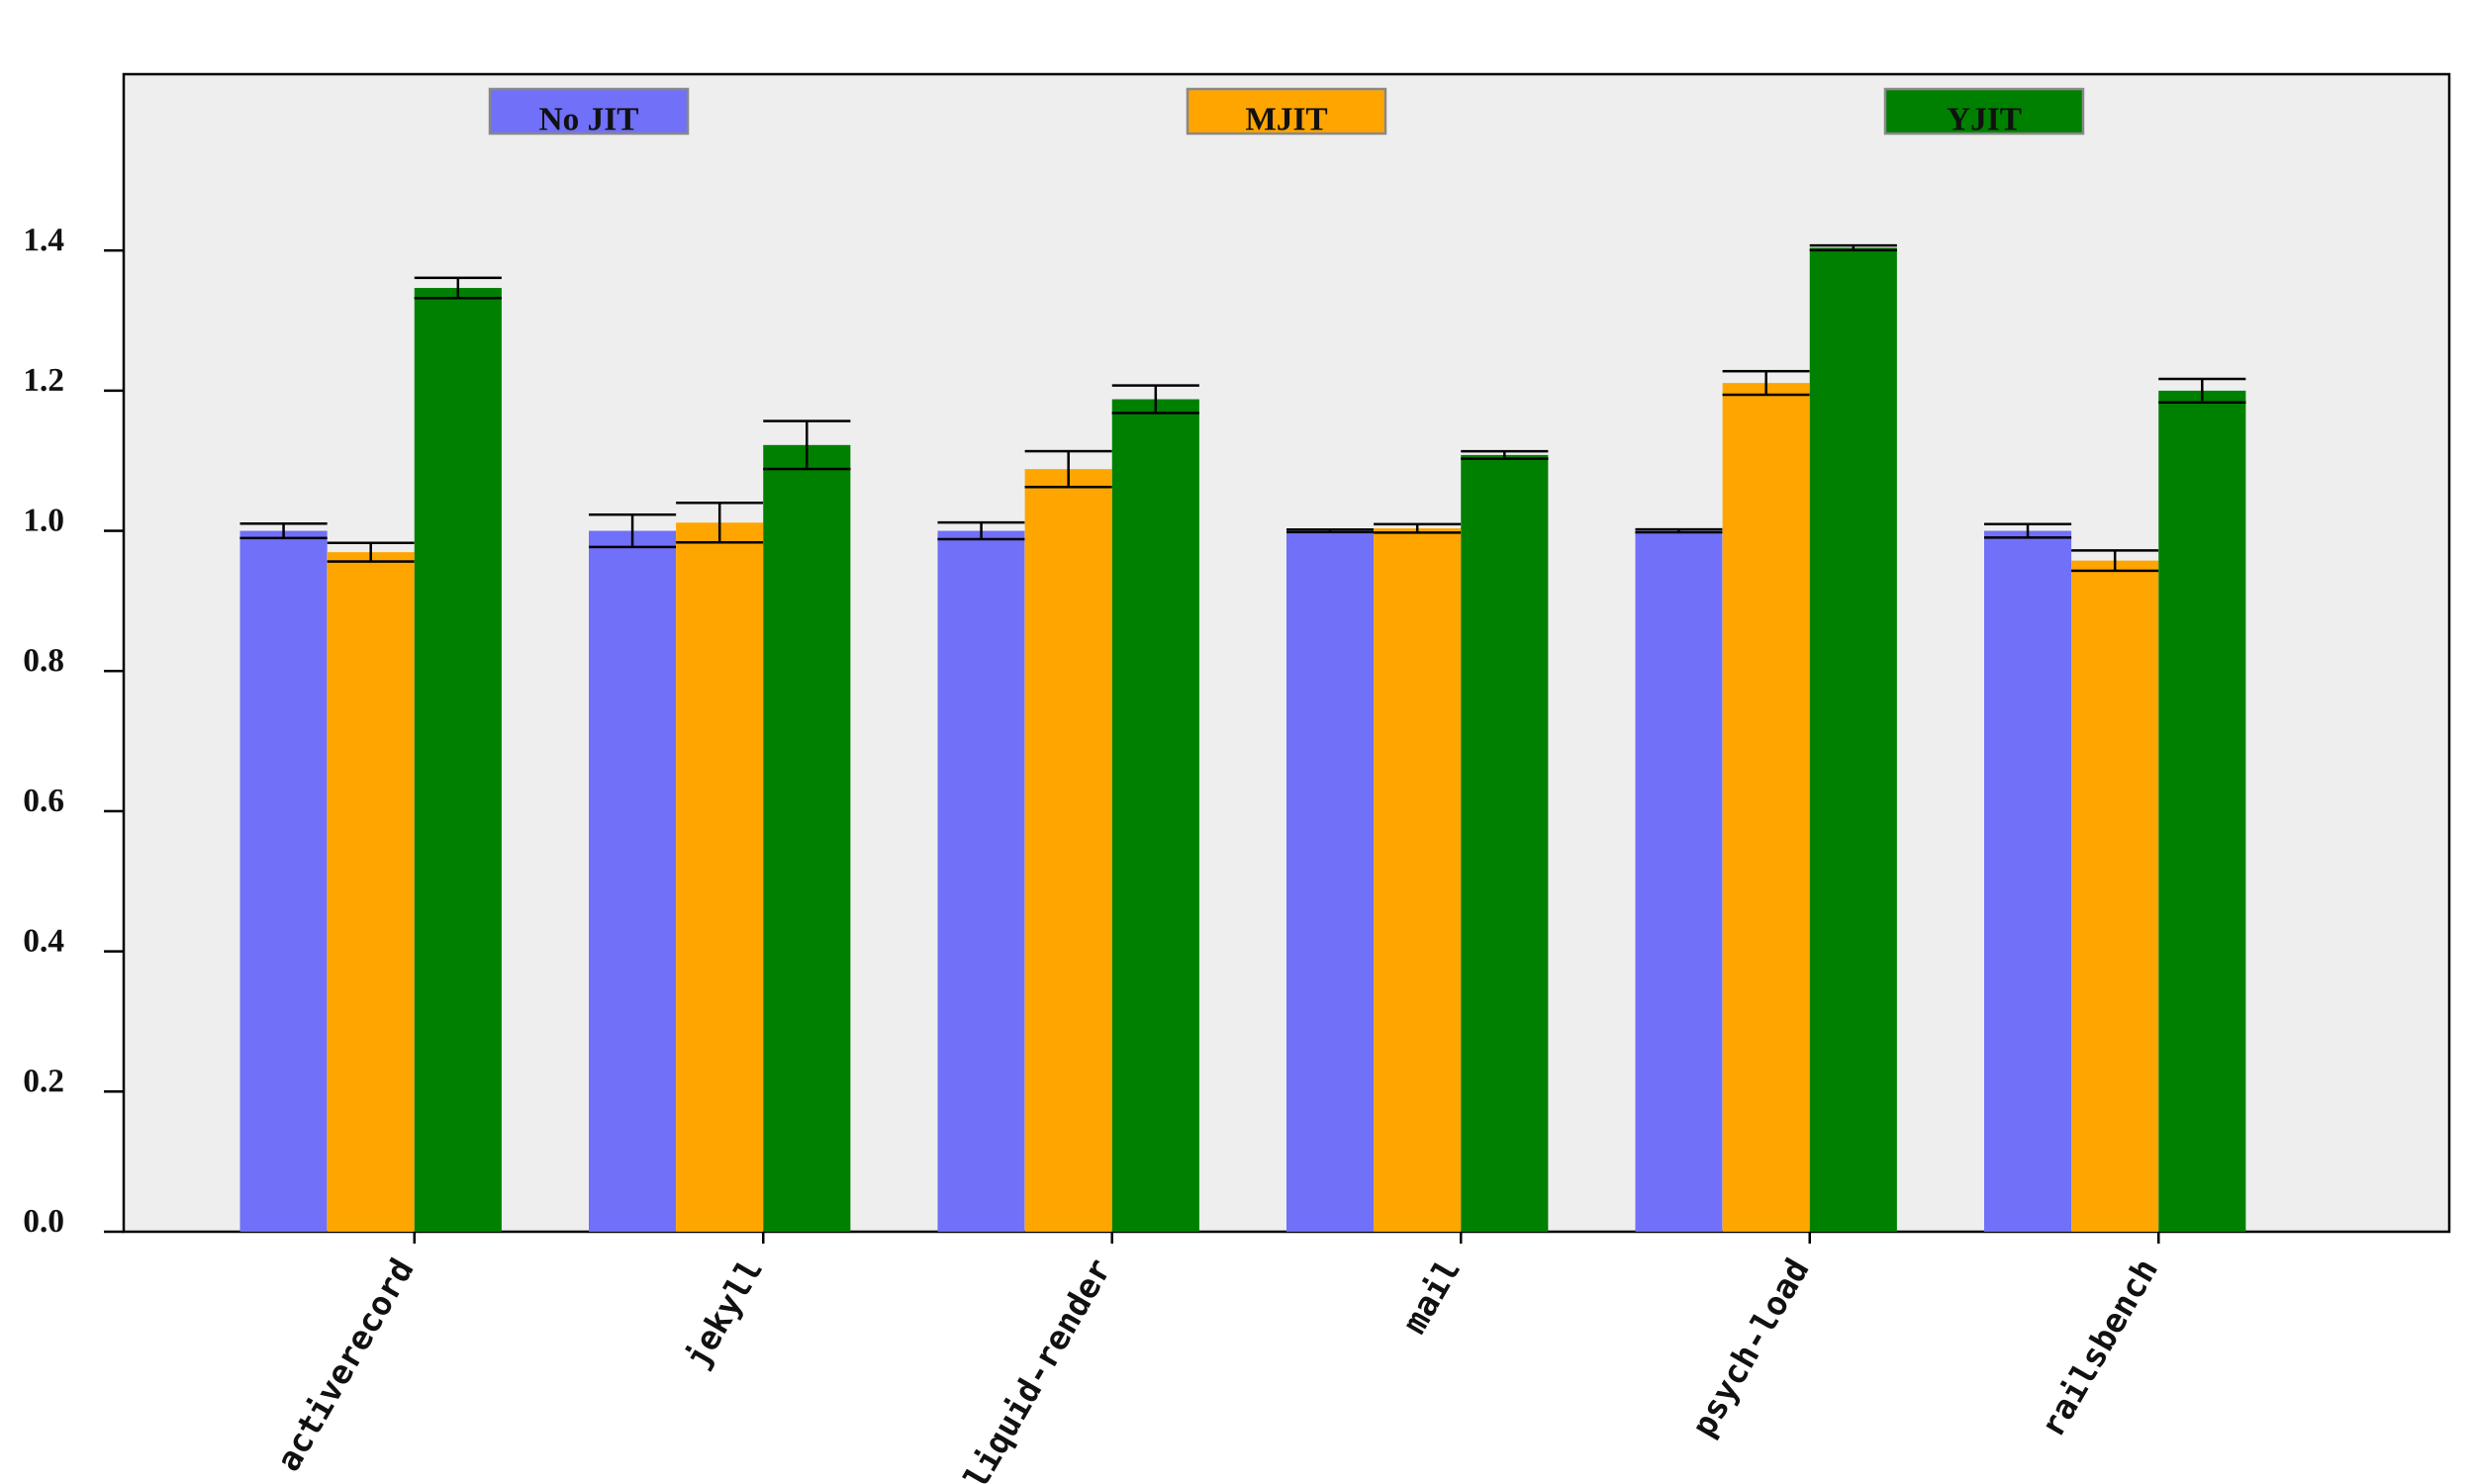
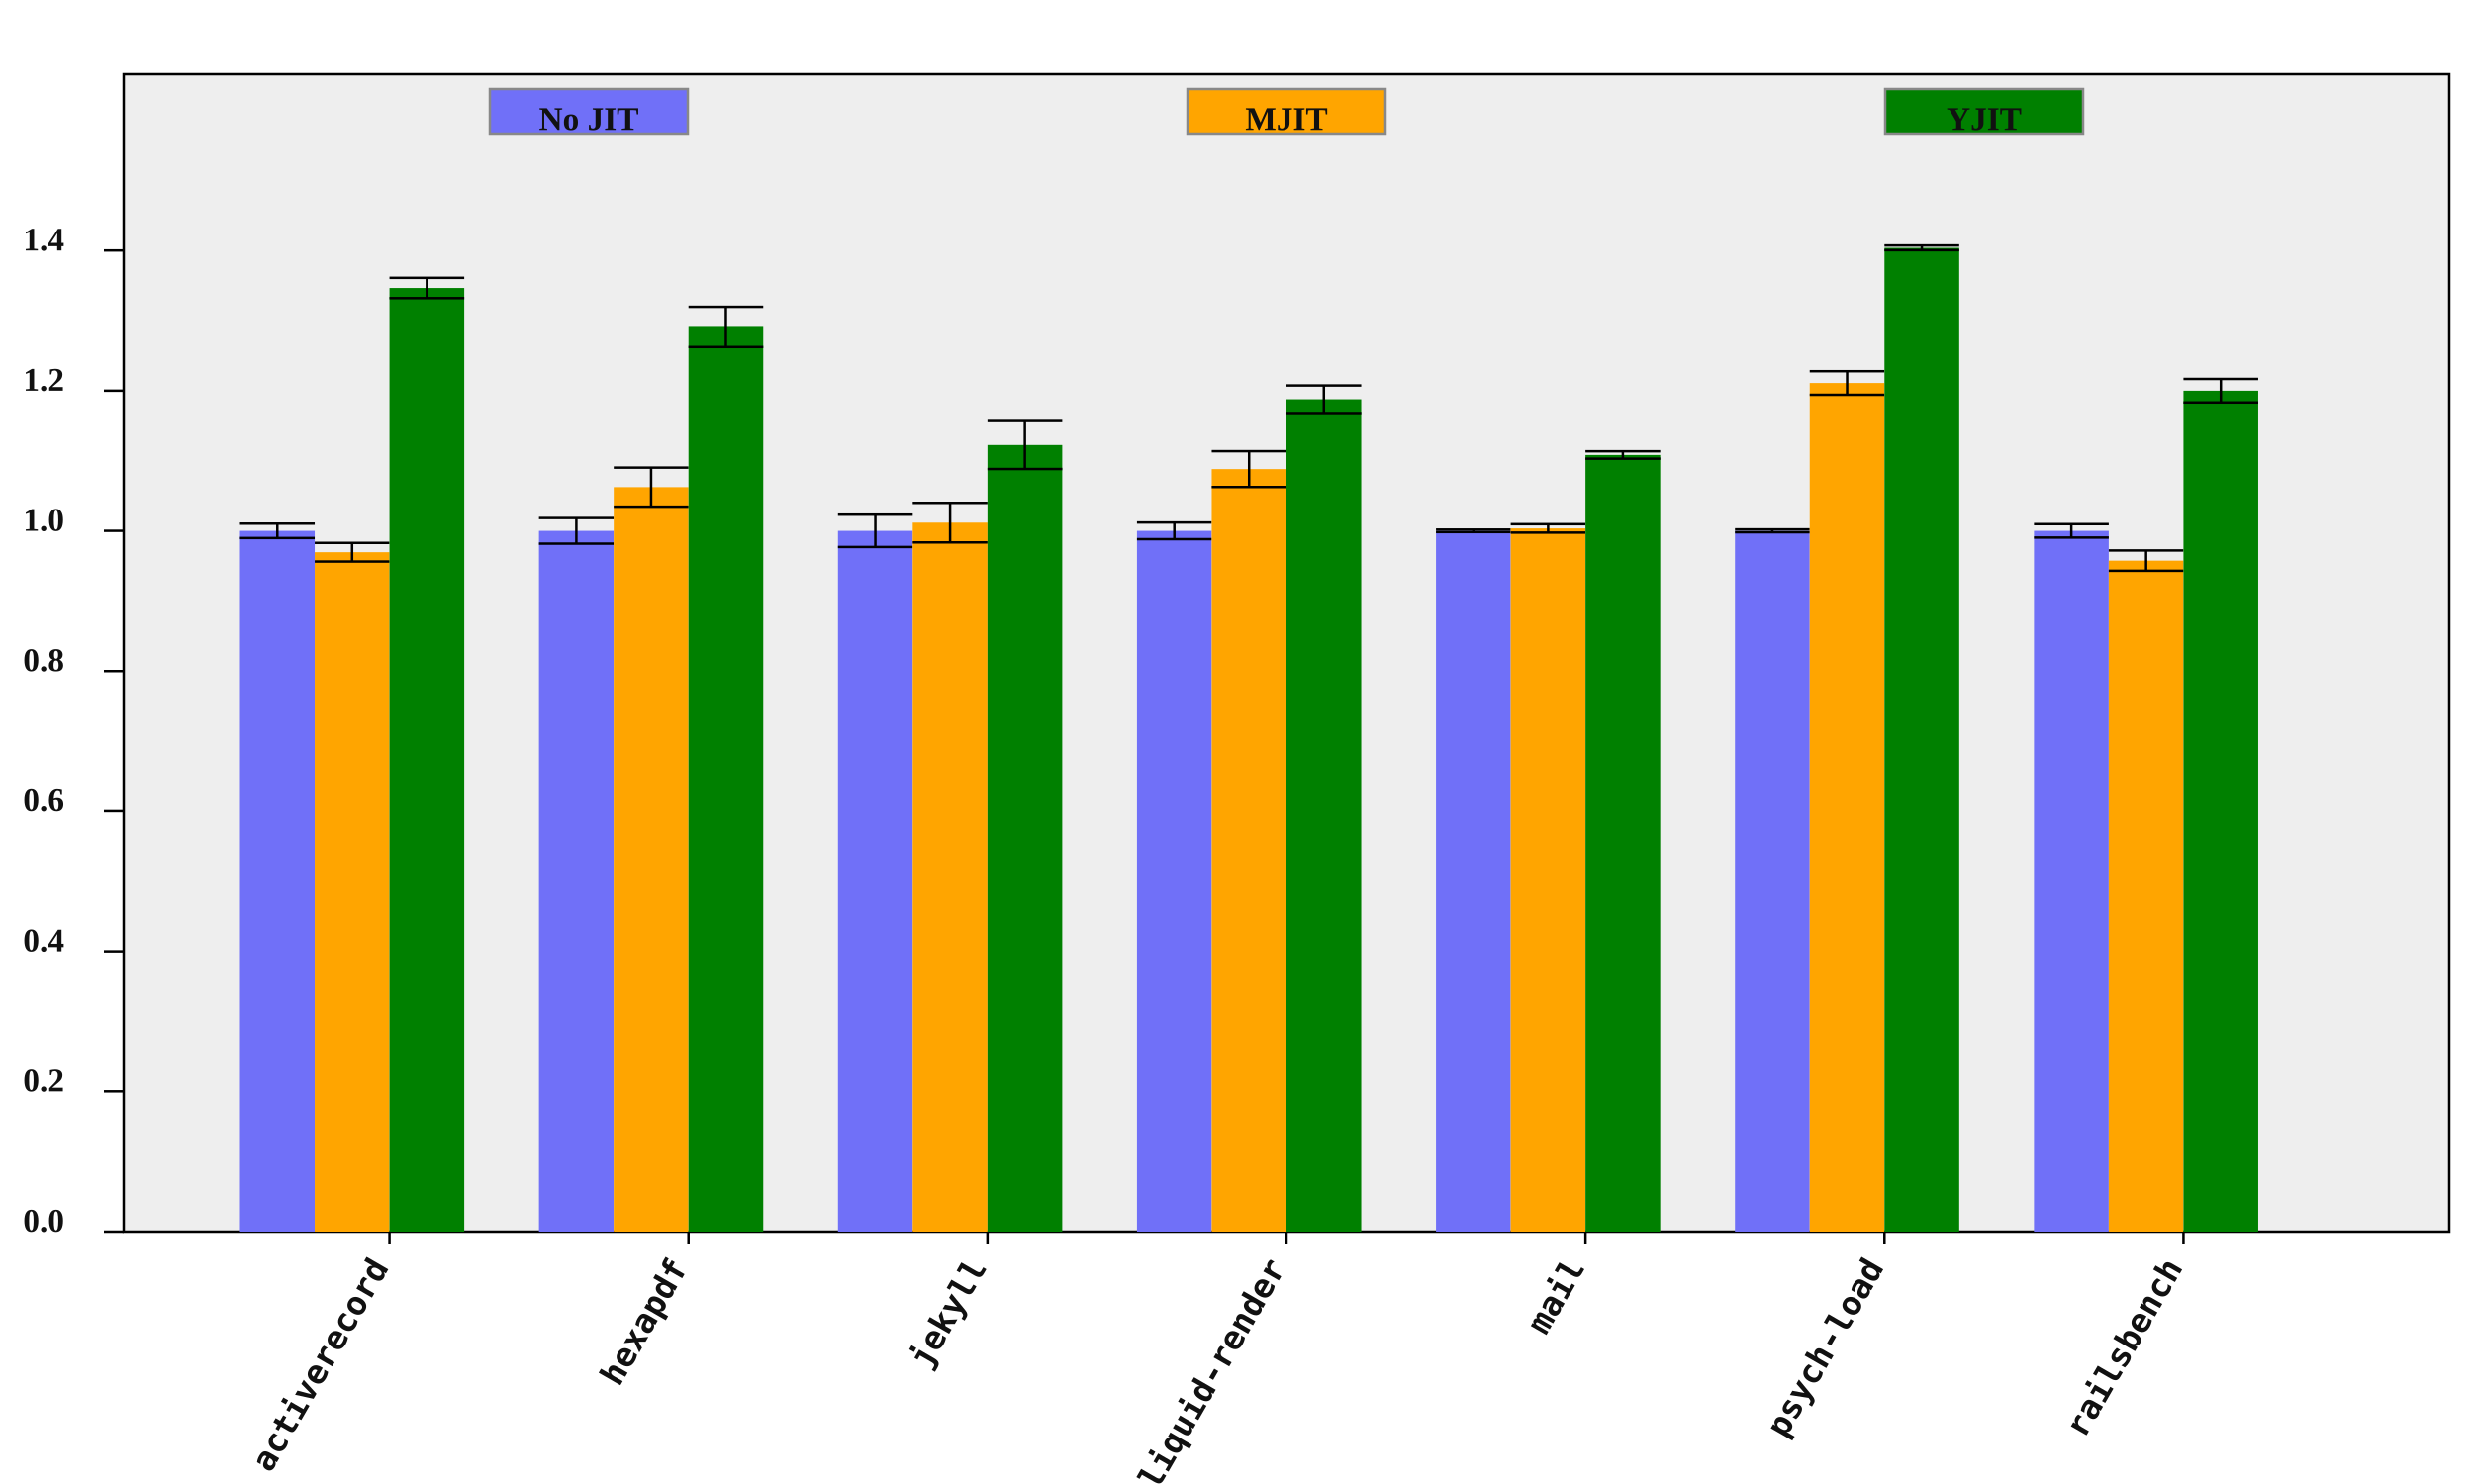
<svg xmlns="http://www.w3.org/2000/svg" viewBox="0 0 1000 600" width="100%" height="100%">
  <rect x="50.0" y="30.0" width="940.0" height="468" stroke="#000" fill="#EEE" />
  <line x1="42.0" y1="498" x2="50.0" y2="498" stroke="#000" />
  <text x="26" y="498" text-anchor="end" font-weight="bold" font-size="small" fill="#111">
0.0
</text>
  <line x1="42.0" y1="441.325" x2="50.0" y2="441.325" stroke="#000" />
  <text x="26" y="441.325" text-anchor="end" font-weight="bold" font-size="small" fill="#111">
0.2
</text>
  <line x1="42.0" y1="384.65" x2="50.0" y2="384.65" stroke="#000" />
  <text x="26" y="384.65" text-anchor="end" font-weight="bold" font-size="small" fill="#111">
0.4
</text>
  <line x1="42.0" y1="327.974" x2="50.0" y2="327.974" stroke="#000" />
  <text x="26" y="327.974" text-anchor="end" font-weight="bold" font-size="small" fill="#111">
0.6
</text>
  <line x1="42.0" y1="271.299" x2="50.0" y2="271.299" stroke="#000" />
  <text x="26" y="271.299" text-anchor="end" font-weight="bold" font-size="small" fill="#111">
0.8
</text>
  <line x1="42.0" y1="214.624" x2="50.0" y2="214.624" stroke="#000" />
  <text x="26" y="214.624" text-anchor="end" font-weight="bold" font-size="small" fill="#111">
1.0
</text>
  <line x1="42.0" y1="157.949" x2="50.0" y2="157.949" stroke="#000" />
  <text x="26" y="157.949" text-anchor="end" font-weight="bold" font-size="small" fill="#111">
1.2
</text>
  <line x1="42.0" y1="101.274" x2="50.0" y2="101.274" stroke="#000" />
  <text x="26" y="101.274" text-anchor="end" font-weight="bold" font-size="small" fill="#111">
1.4
</text>
  <rect x="198" y="36" width="80.0" height="18.0" fill="#7070f8" stroke="#888" />
  <text x="238.0" y="52.5" font-size="small" text-anchor="middle" font-weight="bold" fill="#111">
No JIT
</text>
  <rect x="480" y="36" width="80.0" height="18.0" fill="orange" stroke="#888" />
  <text x="520" y="52.5" font-size="small" text-anchor="middle" font-weight="bold" fill="#111">
MJIT
</text>
  <rect x="762" y="36" width="80.0" height="18.0" fill="green" stroke="#888" />
  <text x="802" y="52.5" font-size="small" text-anchor="middle" font-weight="bold" fill="#111">
YJIT
</text>
-   <rect x="97.0" y="214.624" width="35.25" height="283.376" fill="#7070f8" data-tooltip="1.00x No-JIT time (No JIT)" />
-   <line x1="97.0" y1="211.708" x2="132.25" y2="211.708" stroke="#000" />
-   <line x1="97.0" y1="217.54" x2="132.25" y2="217.54" stroke="#000" />
-   <line x1="114.625" y1="211.708" x2="114.625" y2="217.54" stroke="#000" />
-   <rect x="132.25" y="223.263" width="35.25" height="274.737" fill="orange" data-tooltip="0.97x No-JIT time (MJIT)" />
-   <line x1="132.25" y1="219.503" x2="167.5" y2="219.503" stroke="#000" />
-   <line x1="132.25" y1="227.023" x2="167.5" y2="227.023" stroke="#000" />
-   <line x1="149.875" y1="219.503" x2="149.875" y2="227.023" stroke="#000" />
-   <rect x="167.5" y="116.428" width="35.25" height="381.572" fill="green" data-tooltip="1.35x No-JIT time (YJIT)" />
-   <line x1="167.5" y1="112.332" x2="202.75" y2="112.332" stroke="#000" />
-   <line x1="167.5" y1="120.523" x2="202.75" y2="120.523" stroke="#000" />
-   <line x1="185.125" y1="112.332" x2="185.125" y2="120.523" stroke="#000" />
-   <line x1="167.5" y1="498.0" x2="167.5" y2="502.8" stroke="#000" />
-   <text x="167.5" y="512.4" fill="#111" font-size="small" font-family="monospace" font-weight="bold" text-anchor="end" transform="rotate(-60, 167.5, 512.4)">
+   <rect x="97.0" y="214.624" width="30.214" height="283.376" fill="#7070f8" data-tooltip="1.00x No-JIT time (No JIT)" />
+   <line x1="97.0" y1="211.708" x2="127.214" y2="211.708" stroke="#000" />
+   <line x1="97.0" y1="217.54" x2="127.214" y2="217.54" stroke="#000" />
+   <line x1="112.107" y1="211.708" x2="112.107" y2="217.54" stroke="#000" />
+   <rect x="127.214" y="223.263" width="30.214" height="274.737" fill="orange" data-tooltip="0.97x No-JIT time (MJIT)" />
+   <line x1="127.214" y1="219.503" x2="157.429" y2="219.503" stroke="#000" />
+   <line x1="127.214" y1="227.023" x2="157.429" y2="227.023" stroke="#000" />
+   <line x1="142.321" y1="219.503" x2="142.321" y2="227.023" stroke="#000" />
+   <rect x="157.429" y="116.428" width="30.214" height="381.572" fill="green" data-tooltip="1.35x No-JIT time (YJIT)" />
+   <line x1="157.429" y1="112.332" x2="187.643" y2="112.332" stroke="#000" />
+   <line x1="157.429" y1="120.523" x2="187.643" y2="120.523" stroke="#000" />
+   <line x1="172.536" y1="112.332" x2="172.536" y2="120.523" stroke="#000" />
+   <line x1="157.429" y1="498.0" x2="157.429" y2="502.8" stroke="#000" />
+   <text x="157.429" y="512.4" fill="#111" font-size="small" font-family="monospace" font-weight="bold" text-anchor="end" transform="rotate(-60, 157.4286, 512.4)">
activerecord
</text>
-   <rect x="238.0" y="214.624" width="35.25" height="283.376" fill="#7070f8" data-tooltip="1.00x No-JIT time (No JIT)" />
-   <line x1="238.0" y1="208.083" x2="273.25" y2="208.083" stroke="#000" />
-   <line x1="238.0" y1="221.165" x2="273.25" y2="221.165" stroke="#000" />
-   <line x1="255.625" y1="208.083" x2="255.625" y2="221.165" stroke="#000" />
-   <rect x="273.25" y="211.306" width="35.25" height="286.694" fill="orange" data-tooltip="1.01x No-JIT time (MJIT)" />
-   <line x1="273.25" y1="203.306" x2="308.5" y2="203.306" stroke="#000" />
-   <line x1="273.25" y1="219.305" x2="308.5" y2="219.305" stroke="#000" />
-   <line x1="290.875" y1="203.306" x2="290.875" y2="219.305" stroke="#000" />
-   <rect x="308.5" y="179.925" width="35.25" height="318.075" fill="green" data-tooltip="1.12x No-JIT time (YJIT)" />
-   <line x1="308.5" y1="170.229" x2="343.75" y2="170.229" stroke="#000" />
-   <line x1="308.5" y1="189.62" x2="343.75" y2="189.62" stroke="#000" />
-   <line x1="326.125" y1="170.229" x2="326.125" y2="189.62" stroke="#000" />
-   <line x1="308.5" y1="498.0" x2="308.5" y2="502.8" stroke="#000" />
-   <text x="308.5" y="512.4" fill="#111" font-size="small" font-family="monospace" font-weight="bold" text-anchor="end" transform="rotate(-60, 308.5, 512.4)">
+   <rect x="217.857" y="214.624" width="30.214" height="283.376" fill="#7070f8" data-tooltip="1.00x No-JIT time (No JIT)" />
+   <line x1="217.857" y1="209.443" x2="248.071" y2="209.443" stroke="#000" />
+   <line x1="217.857" y1="219.805" x2="248.071" y2="219.805" stroke="#000" />
+   <line x1="232.964" y1="209.443" x2="232.964" y2="219.805" stroke="#000" />
+   <rect x="248.071" y="196.954" width="30.214" height="301.046" fill="orange" data-tooltip="1.06x No-JIT time (MJIT)" />
+   <line x1="248.071" y1="189.056" x2="278.286" y2="189.056" stroke="#000" />
+   <line x1="248.071" y1="204.852" x2="278.286" y2="204.852" stroke="#000" />
+   <line x1="263.179" y1="189.056" x2="263.179" y2="204.852" stroke="#000" />
+   <rect x="278.286" y="132.171" width="30.214" height="365.829" fill="green" data-tooltip="1.29x No-JIT time (YJIT)" />
+   <line x1="278.286" y1="124.028" x2="308.5" y2="124.028" stroke="#000" />
+   <line x1="278.286" y1="140.313" x2="308.5" y2="140.313" stroke="#000" />
+   <line x1="293.393" y1="124.028" x2="293.393" y2="140.313" stroke="#000" />
+   <line x1="278.286" y1="498.0" x2="278.286" y2="502.8" stroke="#000" />
+   <text x="278.286" y="512.4" fill="#111" font-size="small" font-family="monospace" font-weight="bold" text-anchor="end" transform="rotate(-60, 278.2857, 512.4)">
+ hexapdf
+ </text>
+   <rect x="338.714" y="214.624" width="30.214" height="283.376" fill="#7070f8" data-tooltip="1.00x No-JIT time (No JIT)" />
+   <line x1="338.714" y1="208.083" x2="368.929" y2="208.083" stroke="#000" />
+   <line x1="338.714" y1="221.165" x2="368.929" y2="221.165" stroke="#000" />
+   <line x1="353.821" y1="208.083" x2="353.821" y2="221.165" stroke="#000" />
+   <rect x="368.929" y="211.306" width="30.214" height="286.694" fill="orange" data-tooltip="1.01x No-JIT time (MJIT)" />
+   <line x1="368.929" y1="203.306" x2="399.143" y2="203.306" stroke="#000" />
+   <line x1="368.929" y1="219.305" x2="399.143" y2="219.305" stroke="#000" />
+   <line x1="384.036" y1="203.306" x2="384.036" y2="219.305" stroke="#000" />
+   <rect x="399.143" y="179.925" width="30.214" height="318.075" fill="green" data-tooltip="1.12x No-JIT time (YJIT)" />
+   <line x1="399.143" y1="170.229" x2="429.357" y2="170.229" stroke="#000" />
+   <line x1="399.143" y1="189.62" x2="429.357" y2="189.62" stroke="#000" />
+   <line x1="414.25" y1="170.229" x2="414.25" y2="189.62" stroke="#000" />
+   <line x1="399.143" y1="498.0" x2="399.143" y2="502.8" stroke="#000" />
+   <text x="399.143" y="512.4" fill="#111" font-size="small" font-family="monospace" font-weight="bold" text-anchor="end" transform="rotate(-60, 399.1429, 512.4)">
jekyll
</text>
-   <rect x="379.0" y="214.624" width="35.25" height="283.376" fill="#7070f8" data-tooltip="1.00x No-JIT time (No JIT)" />
-   <line x1="379.0" y1="211.25" x2="414.25" y2="211.25" stroke="#000" />
-   <line x1="379.0" y1="217.998" x2="414.25" y2="217.998" stroke="#000" />
-   <line x1="396.625" y1="211.25" x2="396.625" y2="217.998" stroke="#000" />
-   <rect x="414.25" y="189.662" width="35.25" height="308.338" fill="orange" data-tooltip="1.09x No-JIT time (MJIT)" />
-   <line x1="414.25" y1="182.425" x2="449.5" y2="182.425" stroke="#000" />
-   <line x1="414.25" y1="196.9" x2="449.5" y2="196.9" stroke="#000" />
-   <line x1="431.875" y1="182.425" x2="431.875" y2="196.9" stroke="#000" />
-   <rect x="449.5" y="161.417" width="35.25" height="336.583" fill="green" data-tooltip="1.19x No-JIT time (YJIT)" />
-   <line x1="449.5" y1="155.846" x2="484.75" y2="155.846" stroke="#000" />
-   <line x1="449.5" y1="166.988" x2="484.75" y2="166.988" stroke="#000" />
-   <line x1="467.125" y1="155.846" x2="467.125" y2="166.988" stroke="#000" />
-   <line x1="449.5" y1="498.0" x2="449.5" y2="502.8" stroke="#000" />
-   <text x="449.5" y="512.4" fill="#111" font-size="small" font-family="monospace" font-weight="bold" text-anchor="end" transform="rotate(-60, 449.5, 512.4)">
+   <rect x="459.571" y="214.624" width="30.214" height="283.376" fill="#7070f8" data-tooltip="1.00x No-JIT time (No JIT)" />
+   <line x1="459.571" y1="211.25" x2="489.786" y2="211.25" stroke="#000" />
+   <line x1="459.571" y1="217.998" x2="489.786" y2="217.998" stroke="#000" />
+   <line x1="474.679" y1="211.25" x2="474.679" y2="217.998" stroke="#000" />
+   <rect x="489.786" y="189.662" width="30.214" height="308.338" fill="orange" data-tooltip="1.09x No-JIT time (MJIT)" />
+   <line x1="489.786" y1="182.425" x2="520" y2="182.425" stroke="#000" />
+   <line x1="489.786" y1="196.9" x2="520" y2="196.9" stroke="#000" />
+   <line x1="504.893" y1="182.425" x2="504.893" y2="196.9" stroke="#000" />
+   <rect x="520" y="161.417" width="30.214" height="336.583" fill="green" data-tooltip="1.19x No-JIT time (YJIT)" />
+   <line x1="520" y1="155.846" x2="550.214" y2="155.846" stroke="#000" />
+   <line x1="520" y1="166.988" x2="550.214" y2="166.988" stroke="#000" />
+   <line x1="535.107" y1="155.846" x2="535.107" y2="166.988" stroke="#000" />
+   <line x1="520" y1="498.0" x2="520" y2="502.8" stroke="#000" />
+   <text x="520" y="512.4" fill="#111" font-size="small" font-family="monospace" font-weight="bold" text-anchor="end" transform="rotate(-60, 520, 512.4)">
liquid-render
</text>
-   <rect x="520" y="214.624" width="35.25" height="283.376" fill="#7070f8" data-tooltip="1.00x No-JIT time (No JIT)" />
-   <line x1="520" y1="214.122" x2="555.25" y2="214.122" stroke="#000" />
-   <line x1="520" y1="215.126" x2="555.25" y2="215.126" stroke="#000" />
-   <line x1="537.625" y1="214.122" x2="537.625" y2="215.126" stroke="#000" />
-   <rect x="555.25" y="213.636" width="35.25" height="284.364" fill="orange" data-tooltip="1.00x No-JIT time (MJIT)" />
-   <line x1="555.25" y1="211.929" x2="590.5" y2="211.929" stroke="#000" />
-   <line x1="555.25" y1="215.343" x2="590.5" y2="215.343" stroke="#000" />
-   <line x1="572.875" y1="211.929" x2="572.875" y2="215.343" stroke="#000" />
-   <rect x="590.5" y="183.953" width="35.25" height="314.047" fill="green" data-tooltip="1.11x No-JIT time (YJIT)" />
-   <line x1="590.5" y1="182.456" x2="625.75" y2="182.456" stroke="#000" />
-   <line x1="590.5" y1="185.45" x2="625.75" y2="185.45" stroke="#000" />
-   <line x1="608.125" y1="182.456" x2="608.125" y2="185.45" stroke="#000" />
-   <line x1="590.5" y1="498.0" x2="590.5" y2="502.8" stroke="#000" />
-   <text x="590.5" y="512.4" fill="#111" font-size="small" font-family="monospace" font-weight="bold" text-anchor="end" transform="rotate(-60, 590.5, 512.4)">
+   <rect x="580.429" y="214.624" width="30.214" height="283.376" fill="#7070f8" data-tooltip="1.00x No-JIT time (No JIT)" />
+   <line x1="580.429" y1="214.122" x2="610.643" y2="214.122" stroke="#000" />
+   <line x1="580.429" y1="215.126" x2="610.643" y2="215.126" stroke="#000" />
+   <line x1="595.536" y1="214.122" x2="595.536" y2="215.126" stroke="#000" />
+   <rect x="610.643" y="213.636" width="30.214" height="284.364" fill="orange" data-tooltip="1.00x No-JIT time (MJIT)" />
+   <line x1="610.643" y1="211.929" x2="640.857" y2="211.929" stroke="#000" />
+   <line x1="610.643" y1="215.343" x2="640.857" y2="215.343" stroke="#000" />
+   <line x1="625.75" y1="211.929" x2="625.75" y2="215.343" stroke="#000" />
+   <rect x="640.857" y="183.953" width="30.214" height="314.047" fill="green" data-tooltip="1.11x No-JIT time (YJIT)" />
+   <line x1="640.857" y1="182.456" x2="671.071" y2="182.456" stroke="#000" />
+   <line x1="640.857" y1="185.45" x2="671.071" y2="185.45" stroke="#000" />
+   <line x1="655.964" y1="182.456" x2="655.964" y2="185.45" stroke="#000" />
+   <line x1="640.857" y1="498.0" x2="640.857" y2="502.8" stroke="#000" />
+   <text x="640.857" y="512.4" fill="#111" font-size="small" font-family="monospace" font-weight="bold" text-anchor="end" transform="rotate(-60, 640.8571, 512.4)">
mail
</text>
-   <rect x="661" y="214.624" width="35.25" height="283.376" fill="#7070f8" data-tooltip="1.00x No-JIT time (No JIT)" />
-   <line x1="661" y1="214.042" x2="696.25" y2="214.042" stroke="#000" />
-   <line x1="661" y1="215.206" x2="696.25" y2="215.206" stroke="#000" />
-   <line x1="678.625" y1="214.042" x2="678.625" y2="215.206" stroke="#000" />
-   <rect x="696.25" y="154.843" width="35.25" height="343.157" fill="orange" data-tooltip="1.21x No-JIT time (MJIT)" />
-   <line x1="696.25" y1="150.08" x2="731.5" y2="150.08" stroke="#000" />
-   <line x1="696.25" y1="159.606" x2="731.5" y2="159.606" stroke="#000" />
-   <line x1="713.875" y1="150.08" x2="713.875" y2="159.606" stroke="#000" />
-   <rect x="731.5" y="100.2" width="35.25" height="397.8" fill="green" data-tooltip="1.40x No-JIT time (YJIT)" />
-   <line x1="731.5" y1="99.243" x2="766.75" y2="99.243" stroke="#000" />
-   <line x1="731.5" y1="101.157" x2="766.75" y2="101.157" stroke="#000" />
-   <line x1="749.125" y1="99.243" x2="749.125" y2="101.157" stroke="#000" />
-   <line x1="731.5" y1="498.0" x2="731.5" y2="502.8" stroke="#000" />
-   <text x="731.5" y="512.4" fill="#111" font-size="small" font-family="monospace" font-weight="bold" text-anchor="end" transform="rotate(-60, 731.5, 512.4)">
+   <rect x="701.286" y="214.624" width="30.214" height="283.376" fill="#7070f8" data-tooltip="1.00x No-JIT time (No JIT)" />
+   <line x1="701.286" y1="214.042" x2="731.5" y2="214.042" stroke="#000" />
+   <line x1="701.286" y1="215.206" x2="731.5" y2="215.206" stroke="#000" />
+   <line x1="716.393" y1="214.042" x2="716.393" y2="215.206" stroke="#000" />
+   <rect x="731.5" y="154.843" width="30.214" height="343.157" fill="orange" data-tooltip="1.21x No-JIT time (MJIT)" />
+   <line x1="731.5" y1="150.08" x2="761.714" y2="150.08" stroke="#000" />
+   <line x1="731.5" y1="159.606" x2="761.714" y2="159.606" stroke="#000" />
+   <line x1="746.607" y1="150.08" x2="746.607" y2="159.606" stroke="#000" />
+   <rect x="761.714" y="100.2" width="30.214" height="397.8" fill="green" data-tooltip="1.40x No-JIT time (YJIT)" />
+   <line x1="761.714" y1="99.243" x2="791.929" y2="99.243" stroke="#000" />
+   <line x1="761.714" y1="101.157" x2="791.929" y2="101.157" stroke="#000" />
+   <line x1="776.821" y1="99.243" x2="776.821" y2="101.157" stroke="#000" />
+   <line x1="761.714" y1="498.0" x2="761.714" y2="502.8" stroke="#000" />
+   <text x="761.714" y="512.4" fill="#111" font-size="small" font-family="monospace" font-weight="bold" text-anchor="end" transform="rotate(-60, 761.7143, 512.4)">
psych-load
</text>
-   <rect x="802" y="214.624" width="35.25" height="283.376" fill="#7070f8" data-tooltip="1.00x No-JIT time (No JIT)" />
-   <line x1="802" y1="211.904" x2="837.25" y2="211.904" stroke="#000" />
-   <line x1="802" y1="217.344" x2="837.25" y2="217.344" stroke="#000" />
-   <line x1="819.625" y1="211.904" x2="819.625" y2="217.344" stroke="#000" />
-   <rect x="837.25" y="226.658" width="35.25" height="271.342" fill="orange" data-tooltip="0.96x No-JIT time (MJIT)" />
-   <line x1="837.25" y1="222.556" x2="872.5" y2="222.556" stroke="#000" />
-   <line x1="837.25" y1="230.761" x2="872.5" y2="230.761" stroke="#000" />
-   <line x1="854.875" y1="222.556" x2="854.875" y2="230.761" stroke="#000" />
-   <rect x="872.5" y="157.957" width="35.25" height="340.043" fill="green" data-tooltip="1.20x No-JIT time (YJIT)" />
-   <line x1="872.5" y1="153.205" x2="907.75" y2="153.205" stroke="#000" />
-   <line x1="872.5" y1="162.708" x2="907.75" y2="162.708" stroke="#000" />
-   <line x1="890.125" y1="153.205" x2="890.125" y2="162.708" stroke="#000" />
-   <line x1="872.5" y1="498.0" x2="872.5" y2="502.8" stroke="#000" />
-   <text x="872.5" y="512.4" fill="#111" font-size="small" font-family="monospace" font-weight="bold" text-anchor="end" transform="rotate(-60, 872.5, 512.4)">
+   <rect x="822.143" y="214.624" width="30.214" height="283.376" fill="#7070f8" data-tooltip="1.00x No-JIT time (No JIT)" />
+   <line x1="822.143" y1="211.904" x2="852.357" y2="211.904" stroke="#000" />
+   <line x1="822.143" y1="217.344" x2="852.357" y2="217.344" stroke="#000" />
+   <line x1="837.25" y1="211.904" x2="837.25" y2="217.344" stroke="#000" />
+   <rect x="852.357" y="226.658" width="30.214" height="271.342" fill="orange" data-tooltip="0.96x No-JIT time (MJIT)" />
+   <line x1="852.357" y1="222.556" x2="882.571" y2="222.556" stroke="#000" />
+   <line x1="852.357" y1="230.761" x2="882.571" y2="230.761" stroke="#000" />
+   <line x1="867.464" y1="222.556" x2="867.464" y2="230.761" stroke="#000" />
+   <rect x="882.571" y="157.957" width="30.214" height="340.043" fill="green" data-tooltip="1.20x No-JIT time (YJIT)" />
+   <line x1="882.571" y1="153.205" x2="912.786" y2="153.205" stroke="#000" />
+   <line x1="882.571" y1="162.708" x2="912.786" y2="162.708" stroke="#000" />
+   <line x1="897.679" y1="153.205" x2="897.679" y2="162.708" stroke="#000" />
+   <line x1="882.571" y1="498.0" x2="882.571" y2="502.8" stroke="#000" />
+   <text x="882.571" y="512.4" fill="#111" font-size="small" font-family="monospace" font-weight="bold" text-anchor="end" transform="rotate(-60, 882.5714, 512.4)">
railsbench
</text>
</svg>
